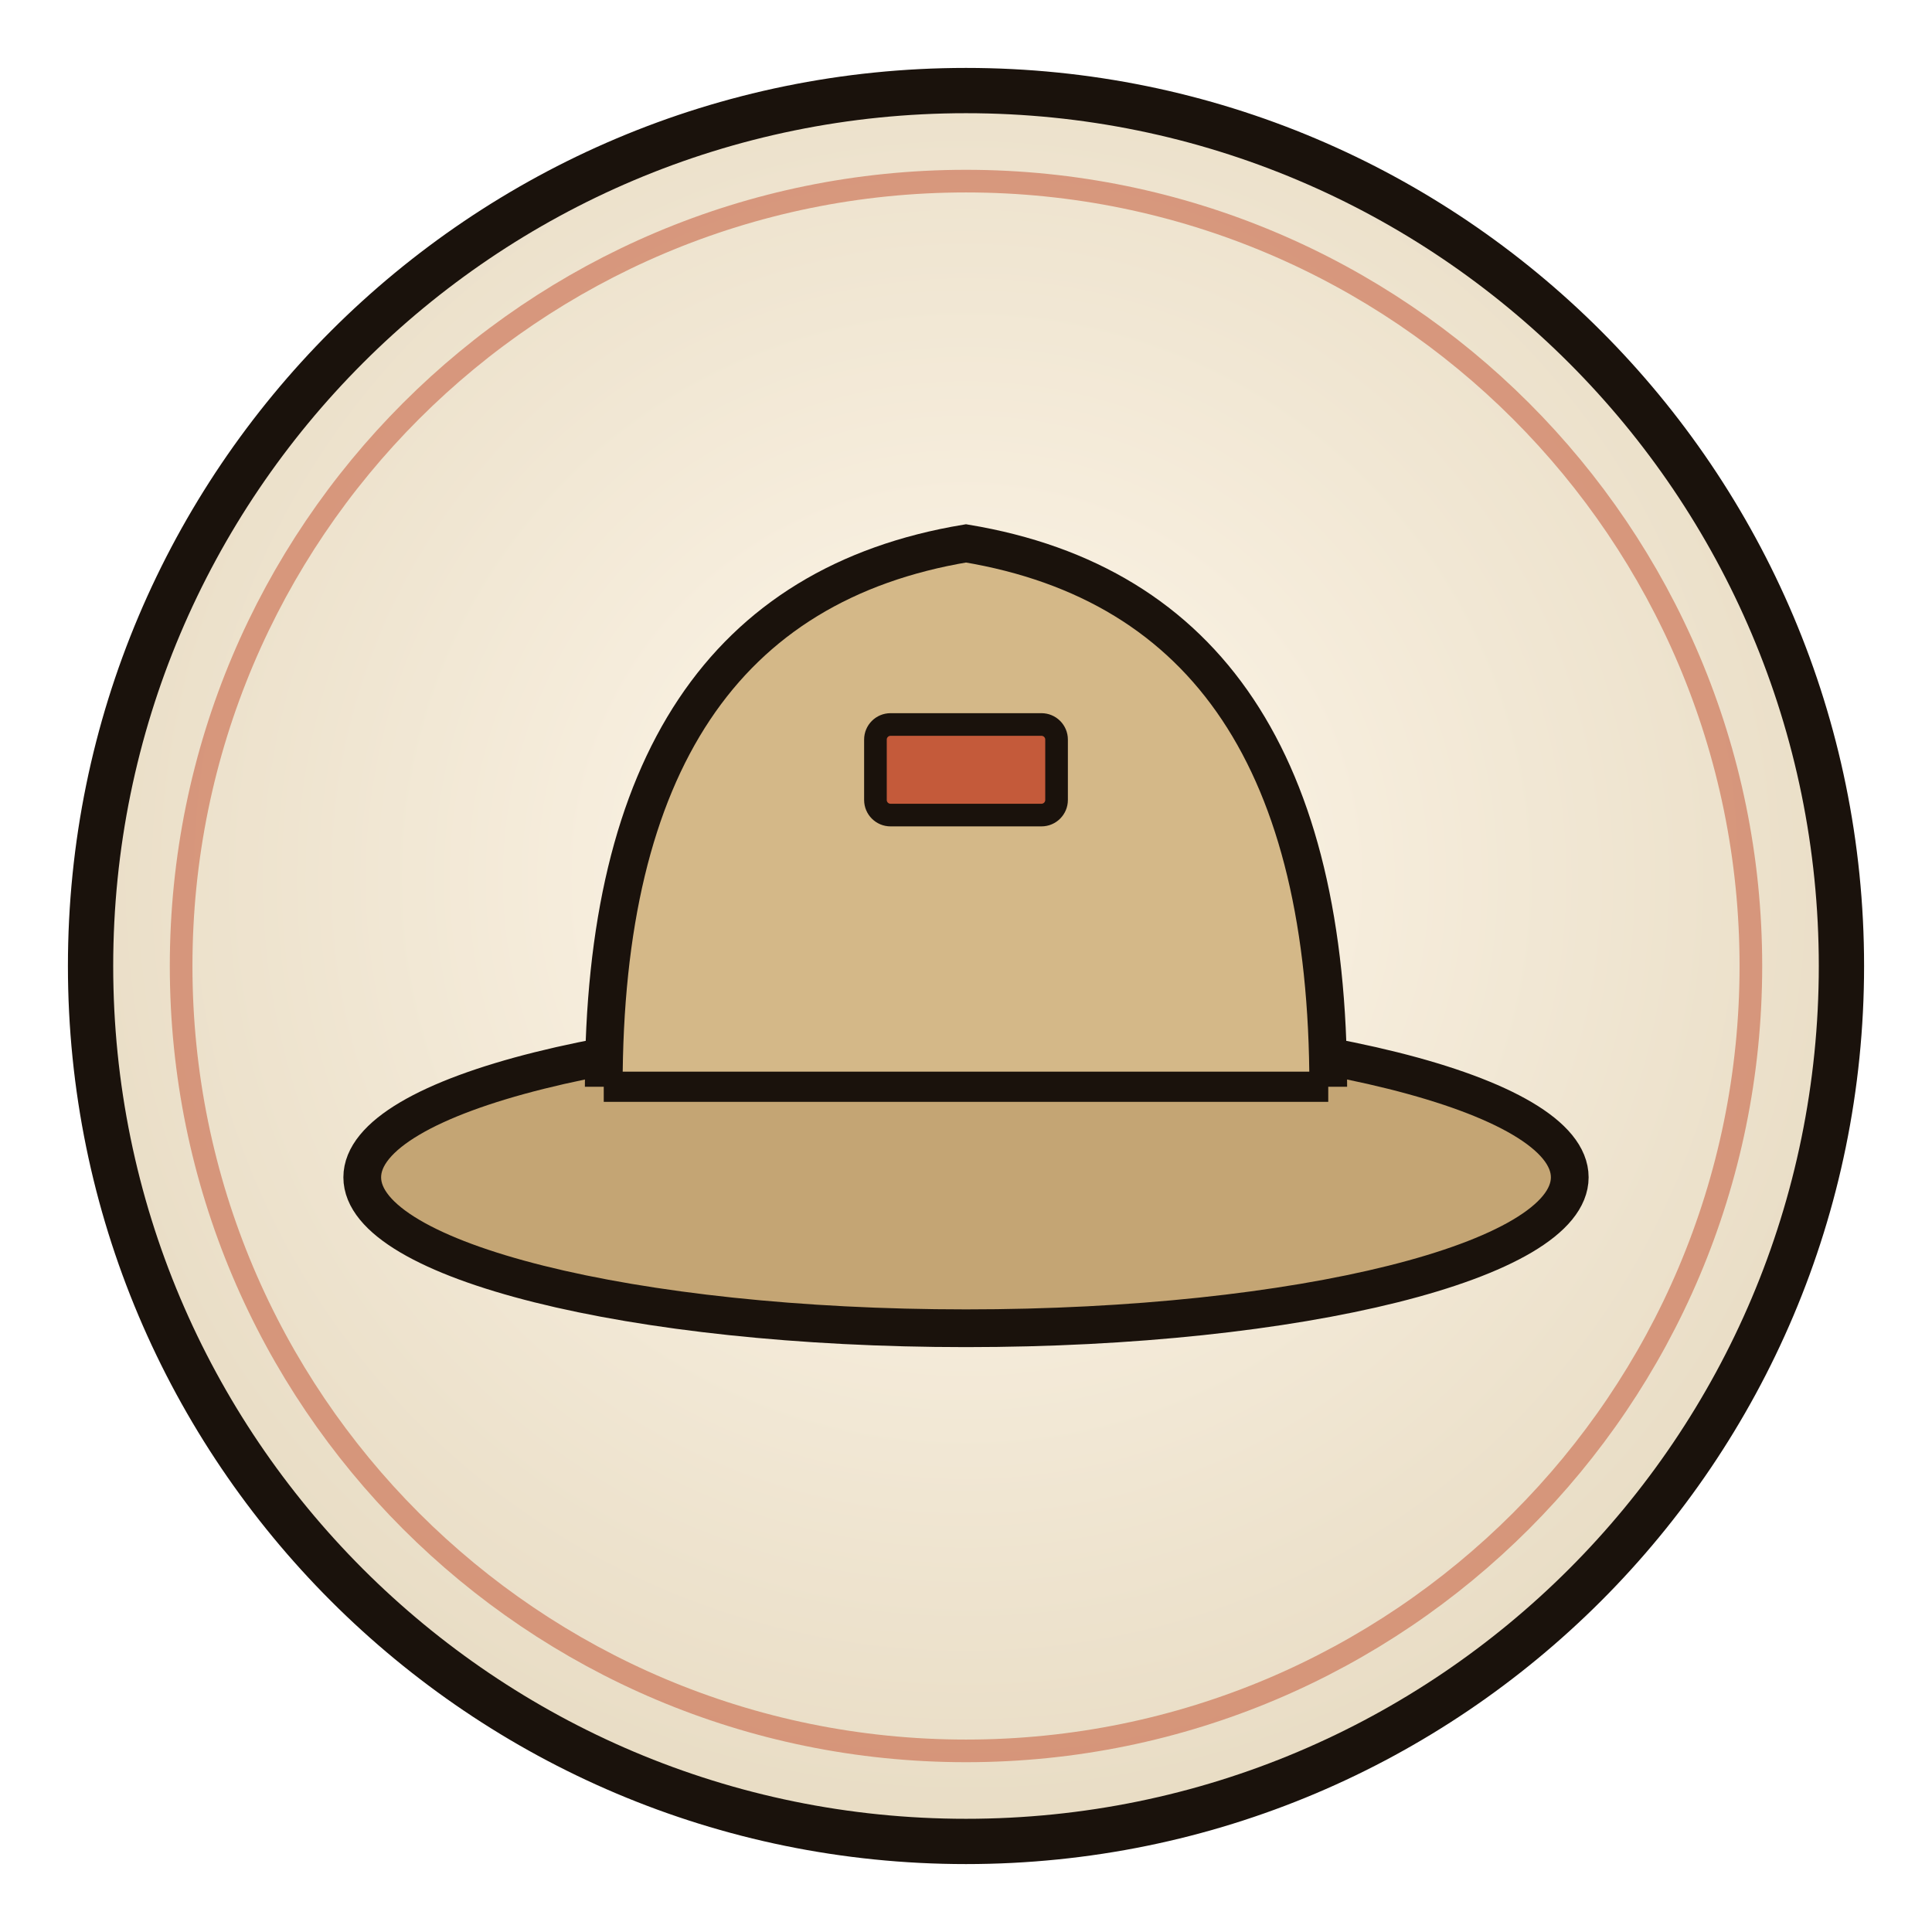
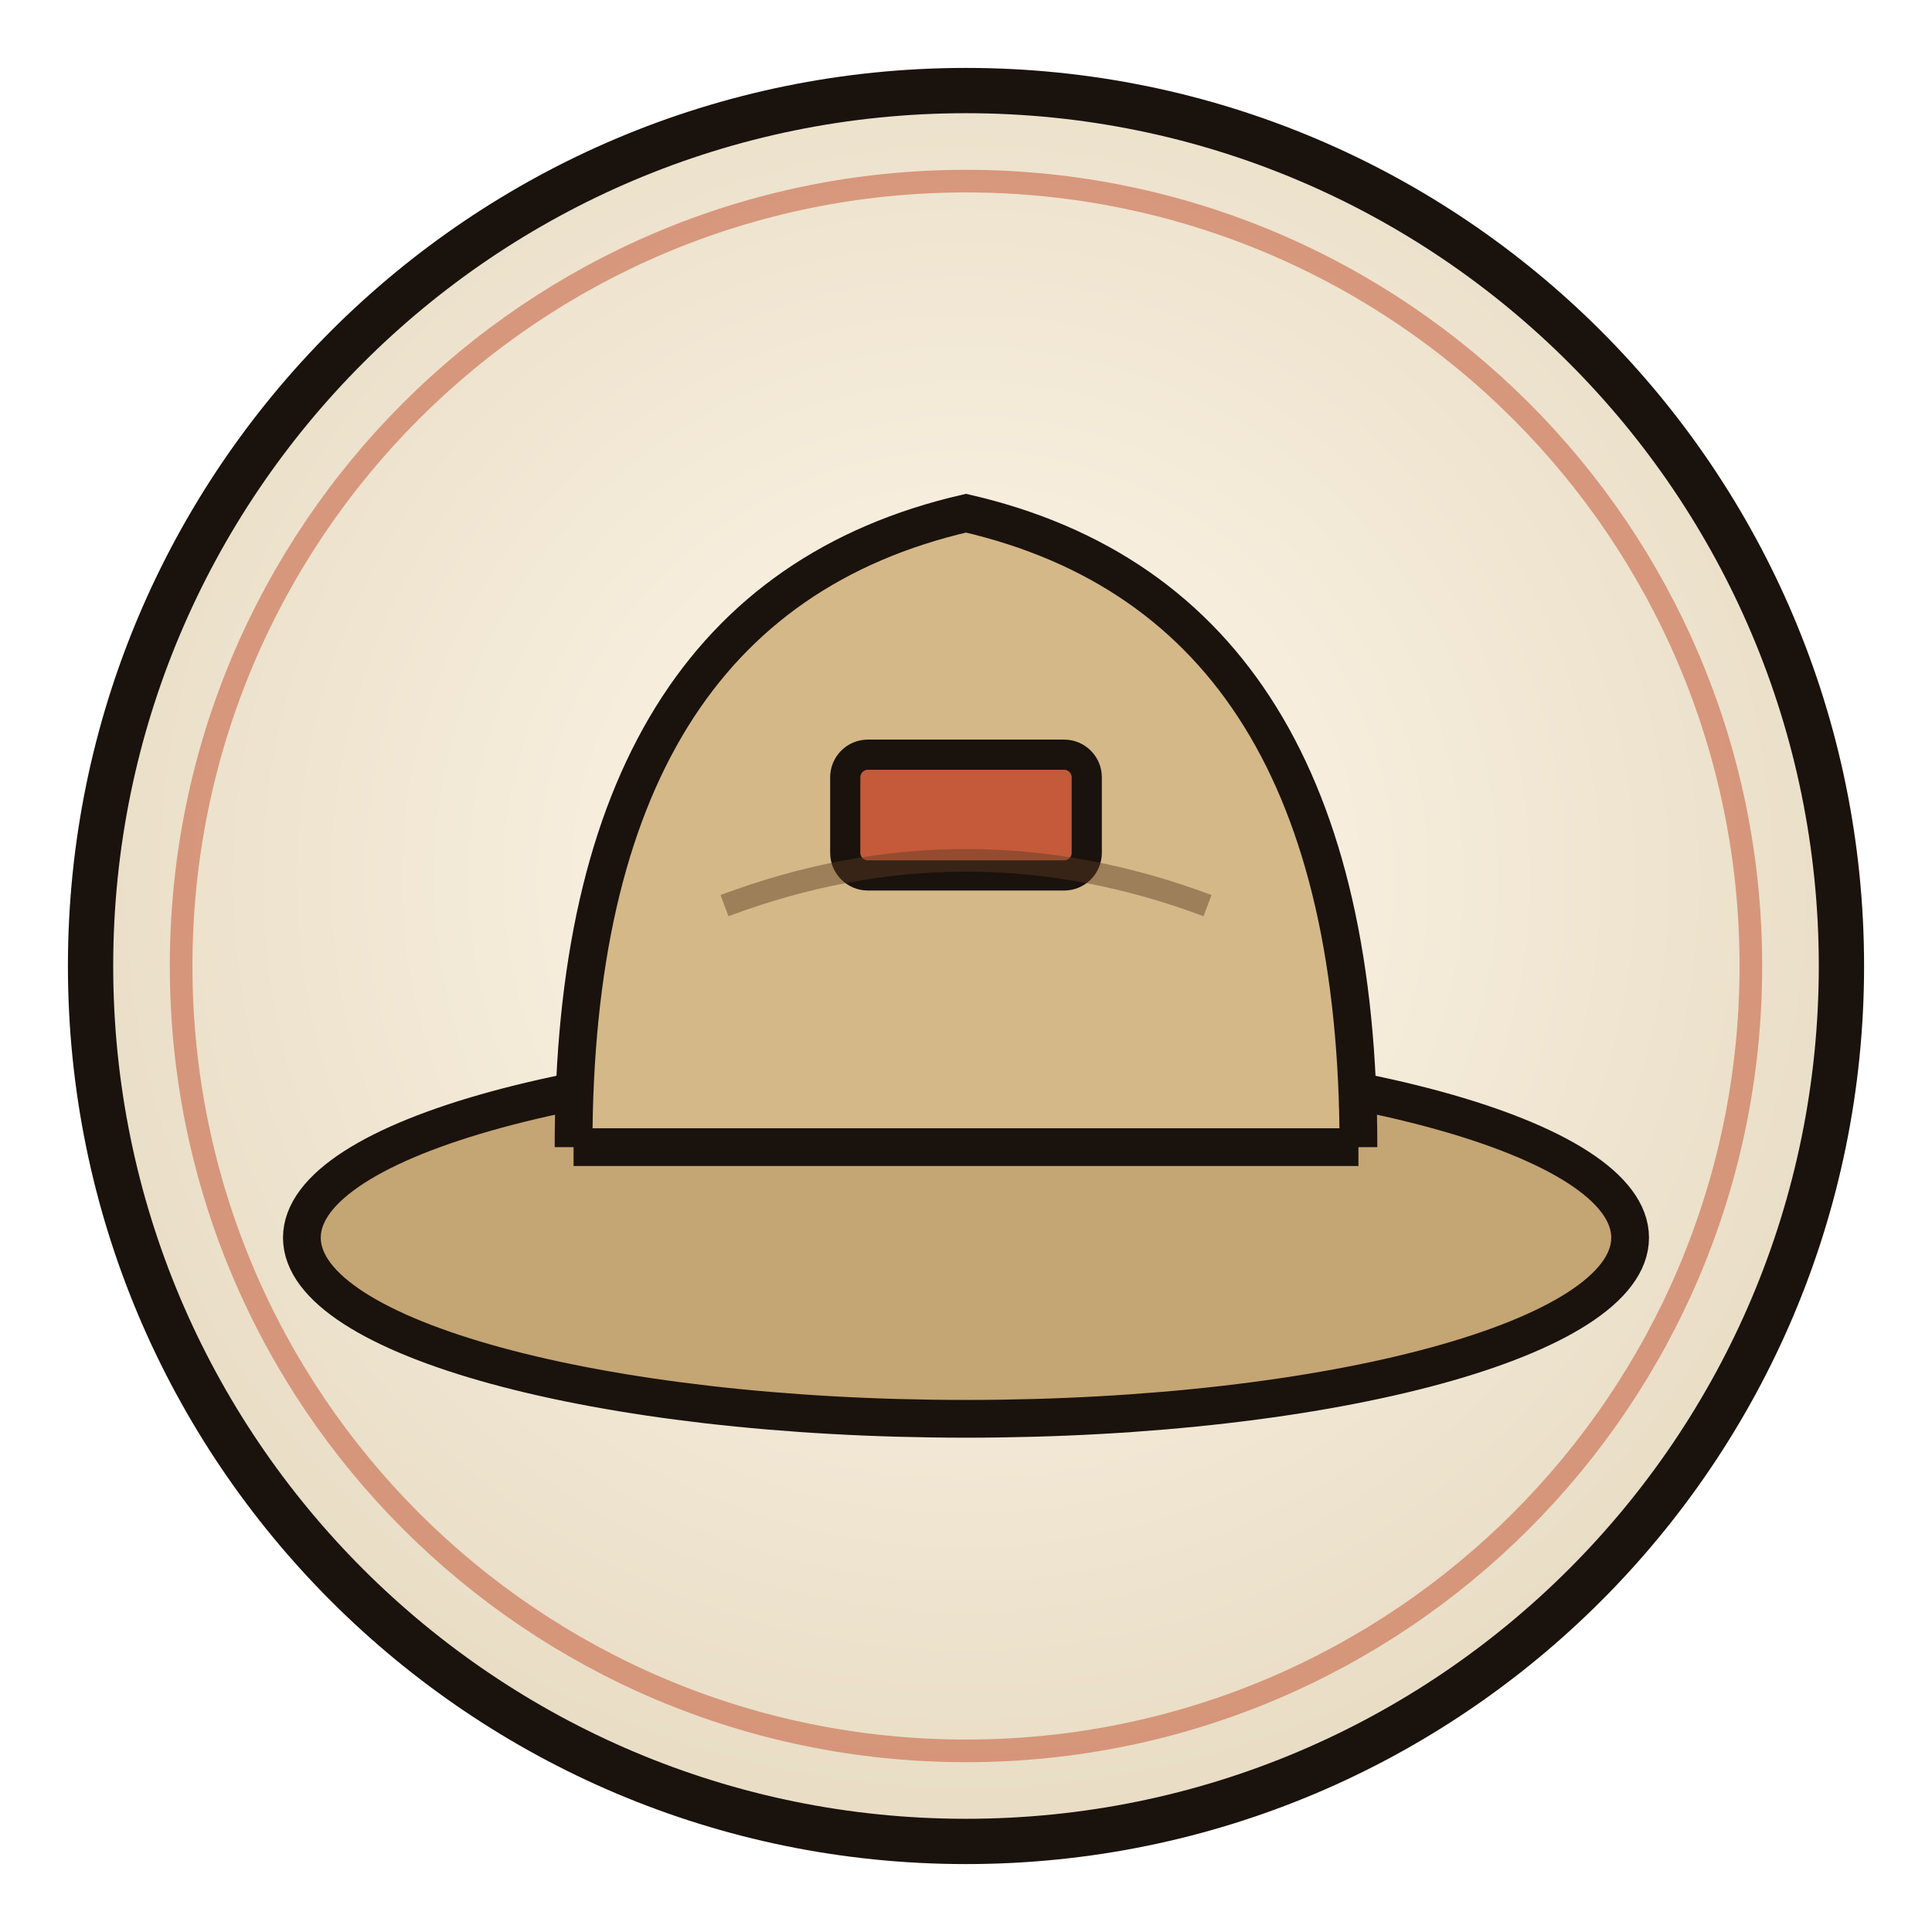
<svg xmlns="http://www.w3.org/2000/svg" width="128" height="128" viewBox="0 0 128 128" fill="none" role="img" aria-label="Sun-Bleached Hat">
  <defs>
-     <radialGradient id="g7633197" cx="50%" cy="45%" r="55%">
+     <radialGradient id="gdtsunhat" cx="50%" cy="45%" r="55%">
      <stop offset="0%" stop-color="#fff8ec" />
      <stop offset="100%" stop-color="#e8dcc4" />
    </radialGradient>
  </defs>
-   <circle cx="64" cy="64" r="58" fill="url(#g7633197)" stroke="#1a120c" stroke-width="3" />
+   <circle cx="64" cy="64" r="58" fill="url(#gdtsunhat)" stroke="#1a120c" stroke-width="3" />
  <circle cx="64" cy="64" r="52" fill="none" stroke="#c45a3a" stroke-width="1.5" opacity="0.55" />
-   <ellipse cx="64" cy="78" rx="40" ry="10" fill="#c4a574" stroke="#1a120c" stroke-width="2.5" />
-   <path d="M40 72 Q40 40 64 36 Q88 40 88 72" fill="#d4b888" stroke="#1a120c" stroke-width="2.5" />
-   <path d="M40 72 L88 72" stroke="#1a120c" stroke-width="2" />
-   <rect x="58" y="48" width="12" height="6" rx="1" fill="#c45a3a" stroke="#1a120c" stroke-width="1.5" />
+   <ellipse cx="64" cy="82" rx="44" ry="12" fill="#c4a574" stroke="#1a120c" stroke-width="2.5" />
+   <path d="M38 76 Q38 40 64 34 Q90 40 90 76" fill="#d4b888" stroke="#1a120c" stroke-width="2.5" />
+   <path d="M38 76 L90 76" stroke="#1a120c" stroke-width="2.5" />
+   <rect x="56" y="50" width="16" height="8" rx="1.5" fill="#c45a3a" stroke="#1a120c" stroke-width="2" />
+   <path d="M48 60 Q64 54 80 60" fill="none" stroke="#5a3a22" stroke-width="1.5" opacity="0.45" />
</svg>
